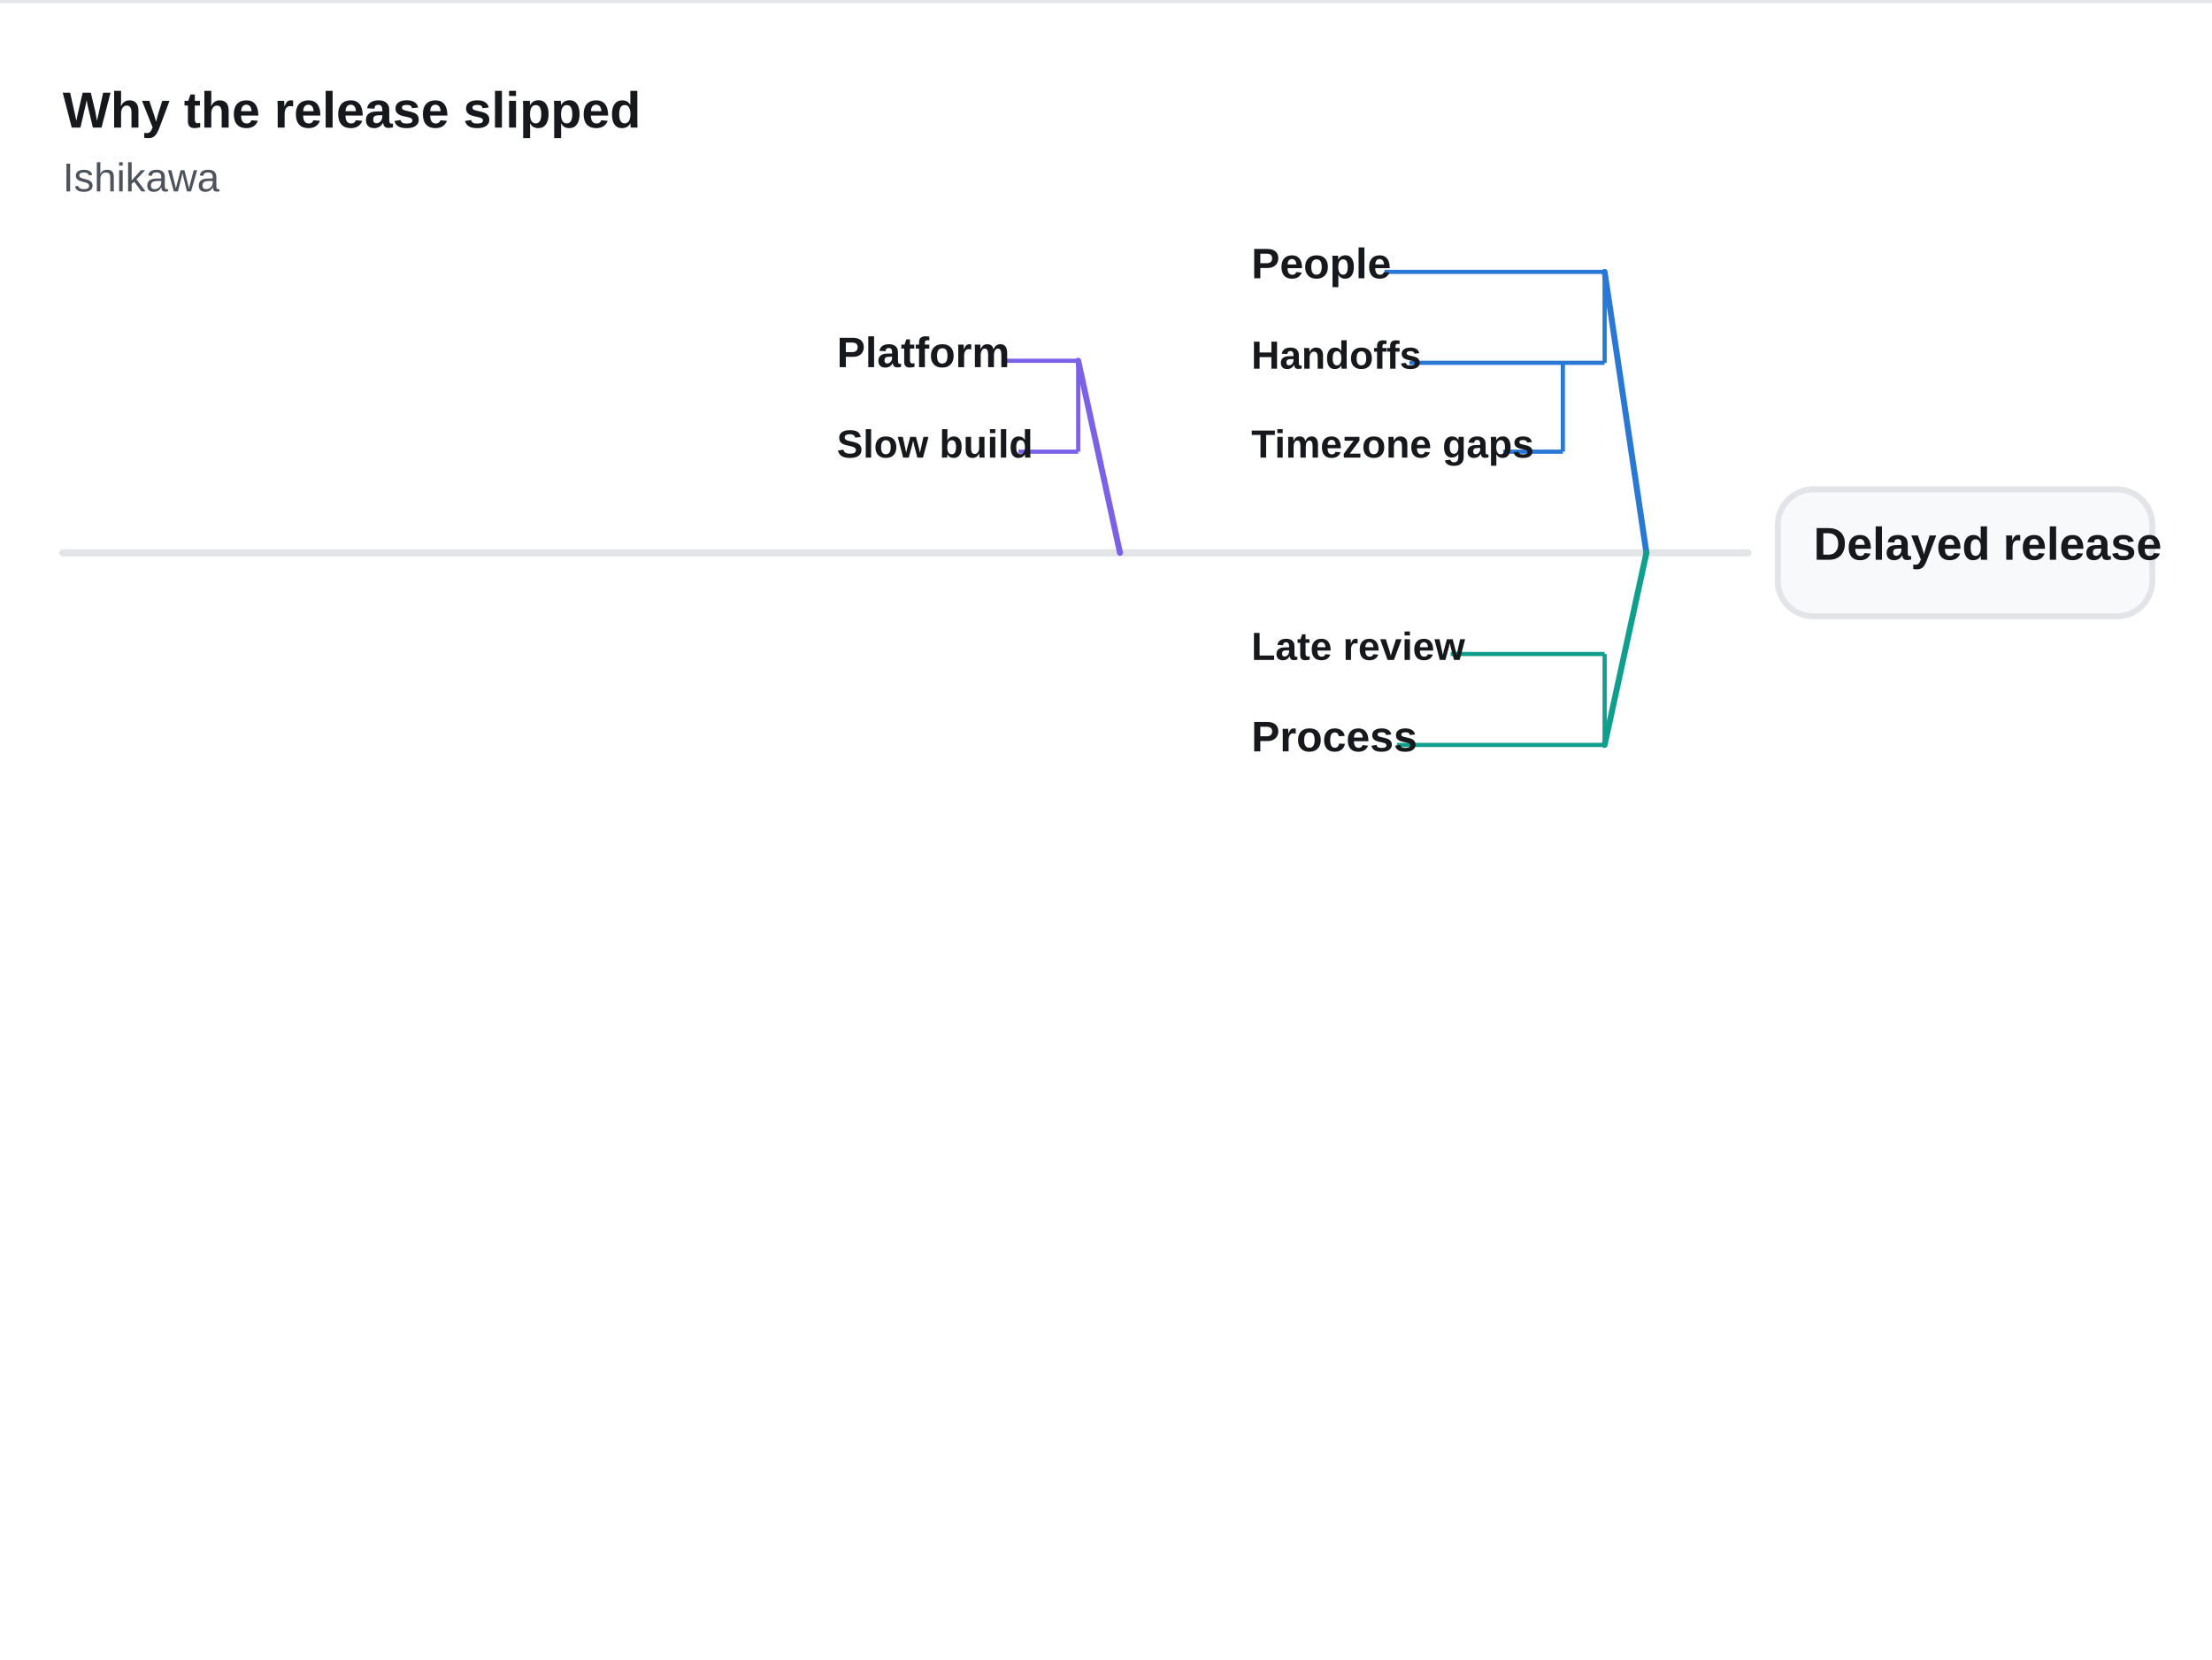
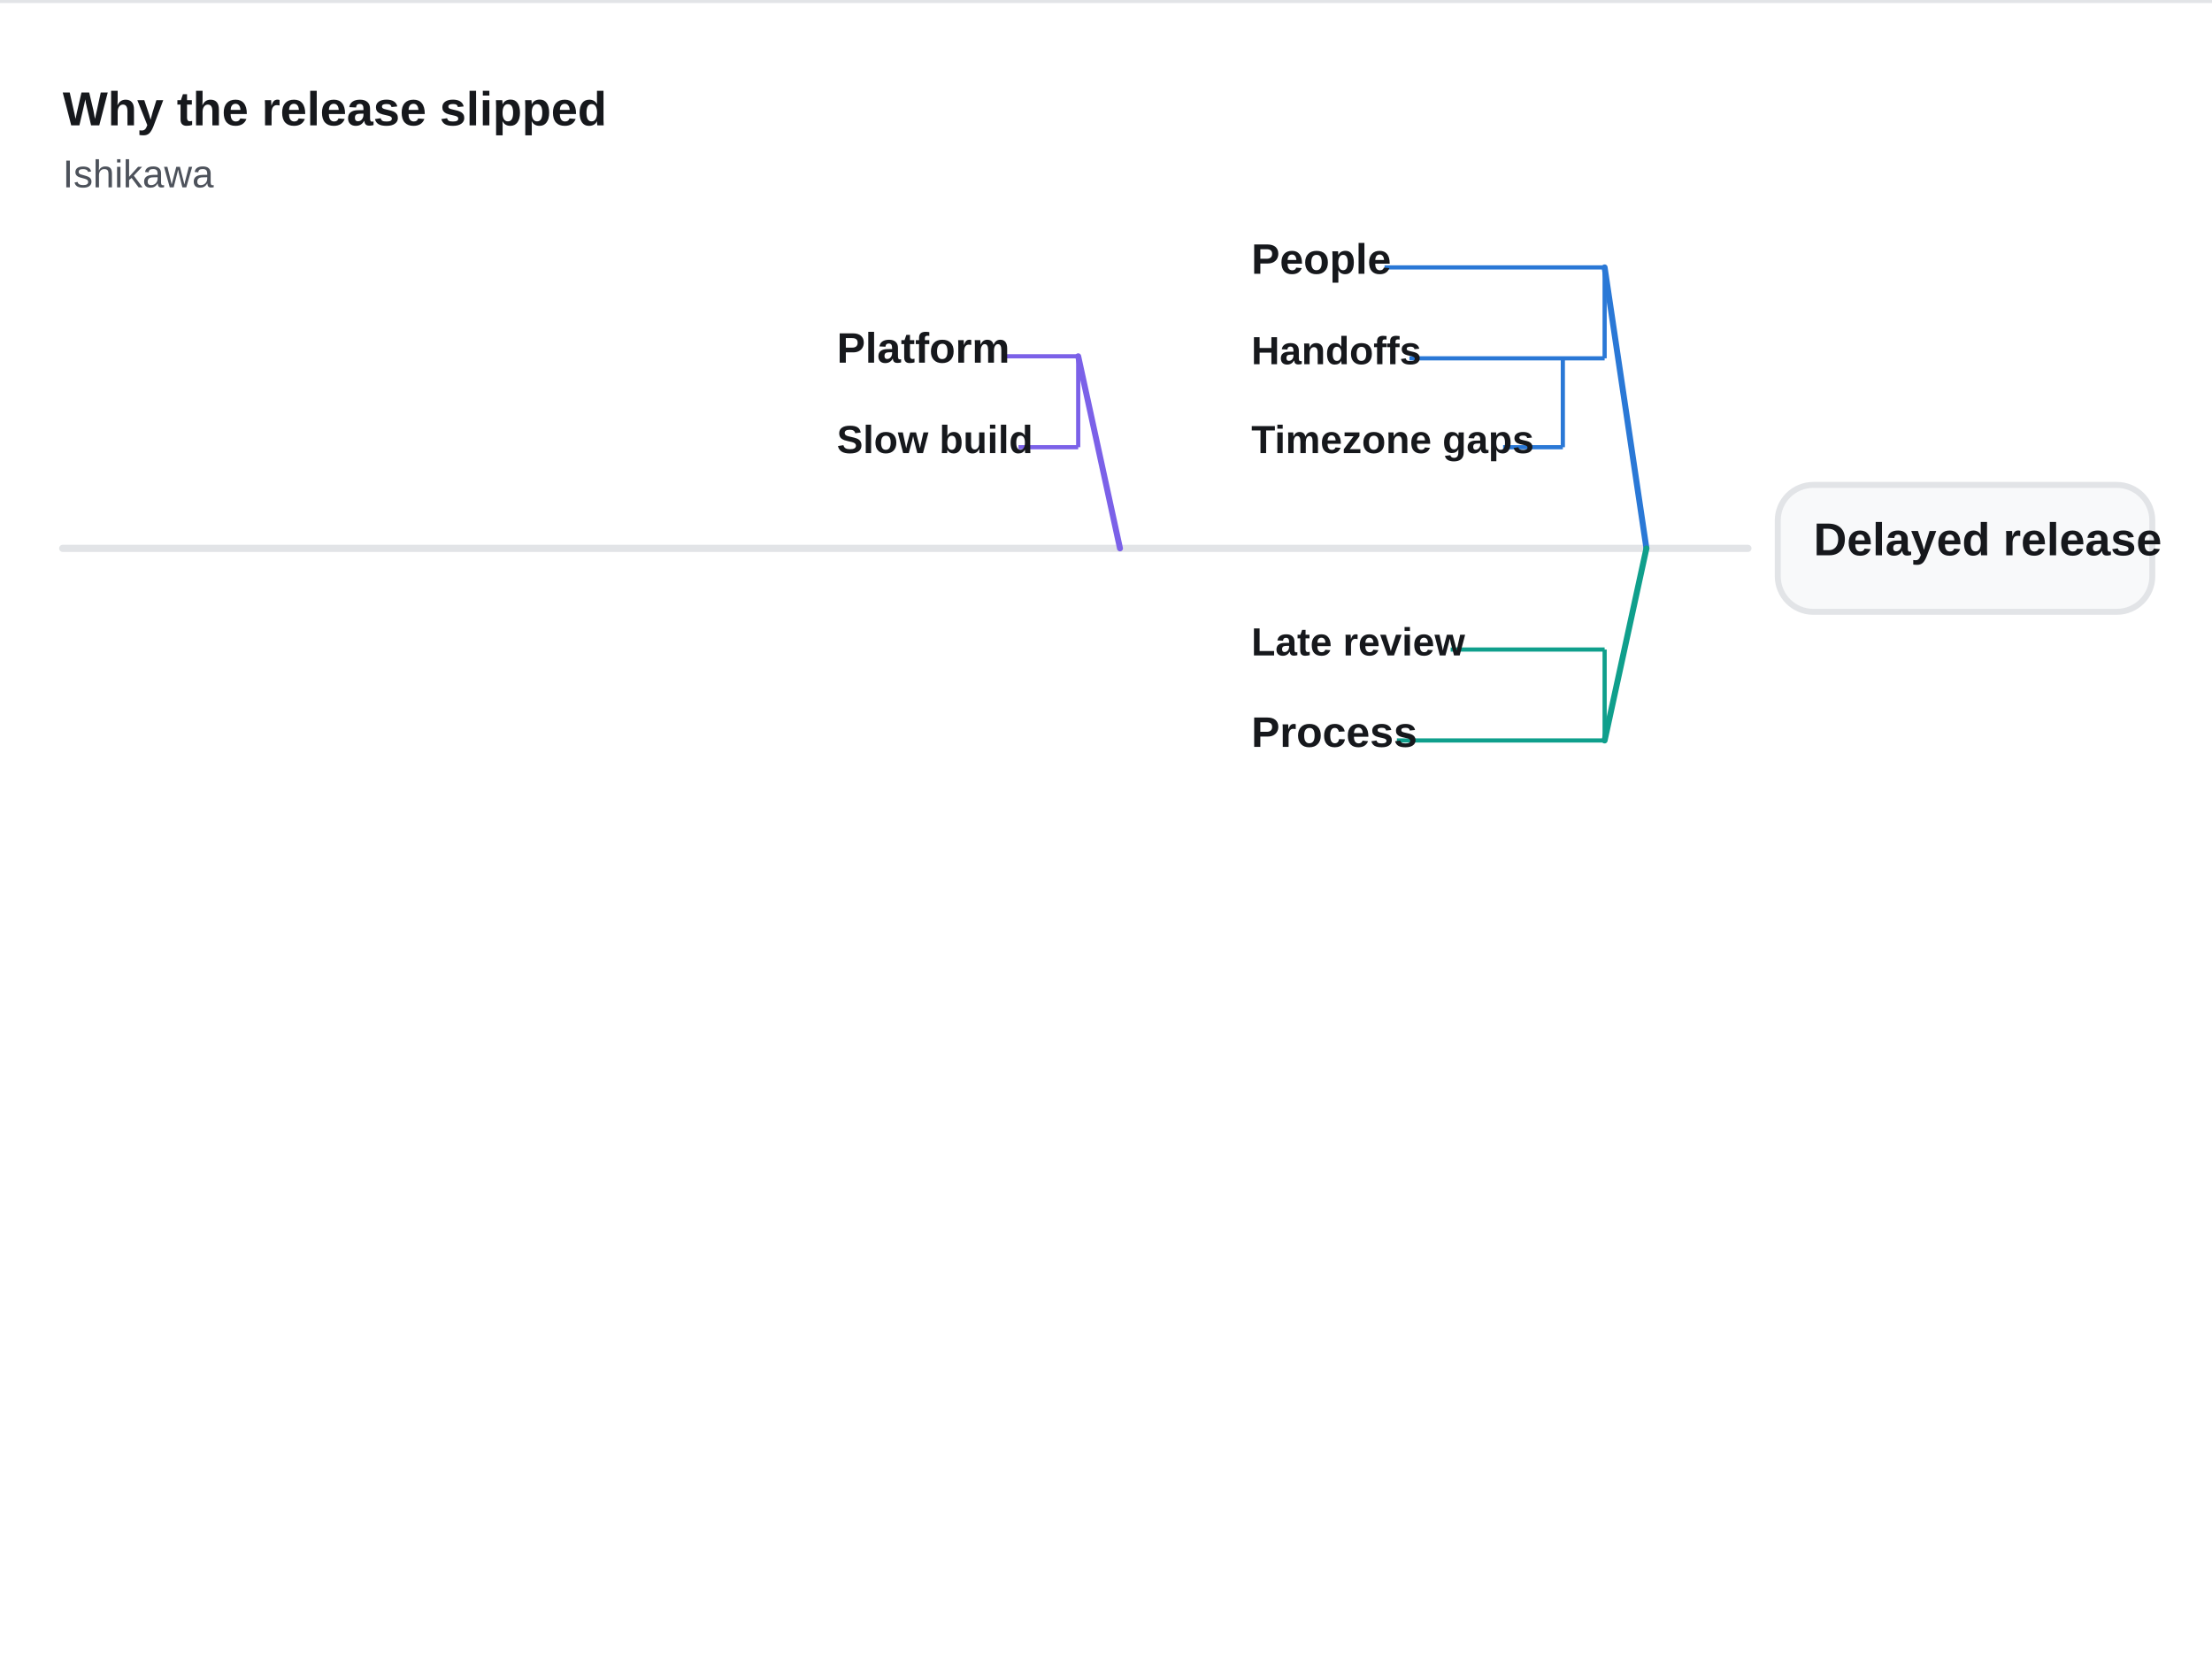
- <svg xmlns="http://www.w3.org/2000/svg" id="cfx-visual-69f1b9bc" width="741" height="556" viewBox="9 0 741 555.8" role="img" aria-labelledby="cfx-visual-69f1b9bc-title cfx-visual-69f1b9bc-desc" preserveAspectRatio="xMidYMid meet" shape-rendering="geometricPrecision" text-rendering="geometricPrecision" data-cfx-look="graphite" style="max-width:100%;height:auto;display:block" data-cfx-label-layout="measured" data-cfx-label-count="10" data-cfx-label-dropped="0">
+ <svg xmlns="http://www.w3.org/2000/svg" id="cfx-visual-5bcde452" width="741" height="556" viewBox="9 0 741 555.8" role="img" aria-labelledby="cfx-visual-5bcde452-title cfx-visual-5bcde452-desc" preserveAspectRatio="xMidYMid meet" shape-rendering="geometricPrecision" text-rendering="geometricPrecision" data-cfx-look="graphite" style="max-width:100%;height:auto;display:block" data-cfx-label-layout="measured" data-cfx-label-count="10" data-cfx-label-dropped="0">
  <defs>
-     <style>#cfx-visual-69f1b9bc .cfx-guide-stroke,#cfx-visual-69f1b9bc .cfx-premium-stroke{vector-effect:non-scaling-stroke;shape-rendering:geometricPrecision}#cfx-visual-69f1b9bc text{text-rendering:geometricPrecision;-webkit-font-smoothing:antialiased}</style>
-     <clipPath id="cfx-visual-69f1b9bc-visualCardClip">
+     <style>#cfx-visual-5bcde452 .cfx-guide-stroke,#cfx-visual-5bcde452 .cfx-premium-stroke{vector-effect:non-scaling-stroke;shape-rendering:geometricPrecision}#cfx-visual-5bcde452 text{text-rendering:geometricPrecision;-webkit-font-smoothing:antialiased}</style>
+     <clipPath id="cfx-visual-5bcde452-visualCardClip">
      <rect x="0" y="0" width="760" height="570" rx="3" />
    </clipPath>
  </defs>
  <rect data-cfx-role="visual-background" width="100%" height="100%" fill="#F2F3F4" />
  <rect data-cfx-role="visual-card" class="cfx-guide-stroke" x="0.5" y="0.5" width="759" height="569" rx="3" fill="#FFFFFF" stroke="#E2E4E7" />
-   <text data-cfx-role="visual-title" x="30" y="42.75" text-anchor="start" fill="#16181C" font-family="Calibri, Carlito, Segoe UI, Arial, system-ui, sans-serif" font-size="17" font-weight="700" data-cfx-label-original="Why the release slipped" data-cfx-label-status="placed" data-cfx-label-x="30" data-cfx-label-y="30" data-cfx-label-width="169.311" data-cfx-label-height="17">Why the release slipped</text>
-   <text data-cfx-role="visual-subtitle" x="30" y="64.125" text-anchor="start" fill="#4D525B" font-family="Calibri, Carlito, Segoe UI, Arial, system-ui, sans-serif" font-size="13.5" font-weight="400" data-cfx-label-original="Ishikawa" data-cfx-label-status="placed" data-cfx-label-x="30" data-cfx-label-y="54" data-cfx-label-width="47.118" data-cfx-label-height="13.5">Ishikawa</text>
-   <line data-cfx-role="fishbone-spine" x1="30" y1="185.186" x2="594.536" y2="185.186" stroke="#E2E4E7" stroke-width="2.4" stroke-linecap="round" />
-   <g data-cfx-role="fishbone-cause" data-cause-id="cause-0" data-depth="1" data-caption-x="428.189" data-caption-y="80.5" data-caption-width="40.612" data-caption-height="21.143">
-     <path data-cfx-role="fishbone-subcause-line" d="M 472.801 91.072 L 546.536 91.072" fill="none" stroke="#2A78D6" stroke-width="1.4" />
-     <line data-cfx-role="fishbone-parent-rail" data-cause-id="cause-0" x1="546.536" x2="546.536" y1="91.072" y2="121.529" stroke="#2A78D6" stroke-width="1.4" />
+   <text data-cfx-role="visual-title" x="30" y="42" text-anchor="start" fill="#16181C" font-family="Calibri, Carlito, Segoe UI, Arial, system-ui, sans-serif" font-size="16" font-weight="700" data-cfx-label-original="Why the release slipped" data-cfx-label-status="placed" data-cfx-label-x="30" data-cfx-label-y="30" data-cfx-label-width="159.352" data-cfx-label-height="16">Why the release slipped</text>
+   <text data-cfx-role="visual-subtitle" x="30" y="62.75" text-anchor="start" fill="#4D525B" font-family="Calibri, Carlito, Segoe UI, Arial, system-ui, sans-serif" font-size="13" font-weight="400" data-cfx-label-original="Ishikawa" data-cfx-label-status="placed" data-cfx-label-x="30" data-cfx-label-y="53" data-cfx-label-width="45.373" data-cfx-label-height="13">Ishikawa</text>
+   <line data-cfx-role="fishbone-spine" x1="30" y1="183.686" x2="594.536" y2="183.686" stroke="#E2E4E7" stroke-width="2.4" stroke-linecap="round" />
+   <g data-cfx-role="fishbone-cause" data-cause-id="cause-0" data-depth="1" data-caption-x="428.189" data-caption-y="79" data-caption-width="40.612" data-caption-height="21.143">
+     <path data-cfx-role="fishbone-subcause-line" d="M 472.801 89.572 L 546.536 89.572" fill="none" stroke="#2A78D6" stroke-width="1.4" />
+     <line data-cfx-role="fishbone-parent-rail" data-cause-id="cause-0" x1="546.536" x2="546.536" y1="89.572" y2="120.029" stroke="#2A78D6" stroke-width="1.4" />
    <g data-cfx-role="fishbone-cause-caption">
-       <text x="428.189" y="93.215" font-family="Calibri, Carlito, Segoe UI, Arial, system-ui, sans-serif" font-size="14.286" font-weight="700" fill="#16181C" data-cfx-label-original="People" data-cfx-label-status="placed" data-cfx-label-x="428.189" data-cfx-label-y="82.501" data-cfx-label-width="40.612" data-cfx-label-height="14.286">People</text>
+       <text x="428.189" y="91.715" font-family="Calibri, Carlito, Segoe UI, Arial, system-ui, sans-serif" font-size="14.286" font-weight="700" fill="#16181C" data-cfx-label-original="People" data-cfx-label-status="placed" data-cfx-label-x="428.189" data-cfx-label-y="81.001" data-cfx-label-width="40.612" data-cfx-label-height="14.286">People</text>
    </g>
  </g>
-   <g data-cfx-role="fishbone-cause" data-cause-id="cause-0.0" data-parent-id="cause-0" data-depth="2" data-caption-x="428.189" data-caption-y="111.643" data-caption-width="48.959" data-caption-height="19.772">
-     <path data-cfx-role="fishbone-subcause-line" data-parent-id="cause-0" d="M 481.148 121.529 L 546.536 121.529" fill="none" stroke="#2A78D6" stroke-width="1.4" />
-     <line data-cfx-role="fishbone-parent-rail" data-cause-id="cause-0.0" x1="532.536" x2="532.536" y1="121.529" y2="151.301" stroke="#2A78D6" stroke-width="1.4" />
+   <g data-cfx-role="fishbone-cause" data-cause-id="cause-0.0" data-parent-id="cause-0" data-depth="2" data-caption-x="428.189" data-caption-y="110.143" data-caption-width="48.959" data-caption-height="19.772">
+     <path data-cfx-role="fishbone-subcause-line" data-parent-id="cause-0" d="M 481.148 120.029 L 546.536 120.029" fill="none" stroke="#2A78D6" stroke-width="1.4" />
+     <line data-cfx-role="fishbone-parent-rail" data-cause-id="cause-0.0" x1="532.536" x2="532.536" y1="120.029" y2="149.801" stroke="#2A78D6" stroke-width="1.4" />
    <g data-cfx-role="fishbone-cause-caption">
-       <text x="428.189" y="123.5" font-family="Calibri, Carlito, Segoe UI, Arial, system-ui, sans-serif" font-size="13.143" font-weight="600" fill="#16181C" data-cfx-label-original="Handoffs" data-cfx-label-status="placed" data-cfx-label-x="428.189" data-cfx-label-y="113.643" data-cfx-label-width="48.959" data-cfx-label-height="13.143">Handoffs</text>
+       <text x="428.189" y="122" font-family="Calibri, Carlito, Segoe UI, Arial, system-ui, sans-serif" font-size="13.143" font-weight="600" fill="#16181C" data-cfx-label-original="Handoffs" data-cfx-label-status="placed" data-cfx-label-x="428.189" data-cfx-label-y="112.143" data-cfx-label-width="48.959" data-cfx-label-height="13.143">Handoffs</text>
    </g>
  </g>
-   <g data-cfx-role="fishbone-cause" data-cause-id="cause-0.0.0" data-parent-id="cause-0.0" data-depth="3" data-caption-x="428.189" data-caption-y="141.415" data-caption-width="80.347" data-caption-height="19.772">
-     <path data-cfx-role="fishbone-subcause-line" data-parent-id="cause-0.0" d="M 512.536 151.301 L 532.536 151.301" fill="none" stroke="#2A78D6" stroke-width="1.4" />
+   <g data-cfx-role="fishbone-cause" data-cause-id="cause-0.0.0" data-parent-id="cause-0.0" data-depth="3" data-caption-x="428.189" data-caption-y="139.915" data-caption-width="80.347" data-caption-height="19.772">
+     <path data-cfx-role="fishbone-subcause-line" data-parent-id="cause-0.0" d="M 512.536 149.801 L 532.536 149.801" fill="none" stroke="#2A78D6" stroke-width="1.4" />
    <g data-cfx-role="fishbone-cause-caption">
-       <text x="428.189" y="153.272" font-family="Calibri, Carlito, Segoe UI, Arial, system-ui, sans-serif" font-size="13.143" font-weight="600" fill="#16181C" data-cfx-label-original="Timezone gaps" data-cfx-label-status="placed" data-cfx-label-x="428.189" data-cfx-label-y="143.415" data-cfx-label-width="80.347" data-cfx-label-height="13.143">Timezone gaps</text>
+       <text x="428.189" y="151.772" font-family="Calibri, Carlito, Segoe UI, Arial, system-ui, sans-serif" font-size="13.143" font-weight="600" fill="#16181C" data-cfx-label-original="Timezone gaps" data-cfx-label-status="placed" data-cfx-label-x="428.189" data-cfx-label-y="141.915" data-cfx-label-width="80.347" data-cfx-label-height="13.143">Timezone gaps</text>
    </g>
  </g>
-   <line data-cfx-role="fishbone-branch" x1="560.536" y1="185.186" x2="546.536" y2="91.072" stroke="#2A78D6" stroke-width="2" stroke-linecap="round" />
-   <g data-cfx-role="fishbone-cause" data-cause-id="cause-1" data-depth="1" data-caption-x="428.189" data-caption-y="238.958" data-caption-width="44.755" data-caption-height="21.143">
-     <path data-cfx-role="fishbone-subcause-line" d="M 476.945 249.53 L 546.536 249.53" fill="none" stroke="#0F9F8C" stroke-width="1.4" />
-     <line data-cfx-role="fishbone-parent-rail" data-cause-id="cause-1" x1="546.536" x2="546.536" y1="249.53" y2="219.072" stroke="#0F9F8C" stroke-width="1.4" />
+   <line data-cfx-role="fishbone-branch" x1="560.536" y1="183.686" x2="546.536" y2="89.572" stroke="#2A78D6" stroke-width="2" stroke-linecap="round" />
+   <g data-cfx-role="fishbone-cause" data-cause-id="cause-1" data-depth="1" data-caption-x="428.189" data-caption-y="237.458" data-caption-width="44.755" data-caption-height="21.143">
+     <path data-cfx-role="fishbone-subcause-line" d="M 476.945 248.03 L 546.536 248.03" fill="none" stroke="#0F9F8C" stroke-width="1.4" />
+     <line data-cfx-role="fishbone-parent-rail" data-cause-id="cause-1" x1="546.536" x2="546.536" y1="248.03" y2="217.572" stroke="#0F9F8C" stroke-width="1.4" />
    <g data-cfx-role="fishbone-cause-caption">
-       <text x="428.189" y="251.673" font-family="Calibri, Carlito, Segoe UI, Arial, system-ui, sans-serif" font-size="14.286" font-weight="700" fill="#16181C" data-cfx-label-original="Process" data-cfx-label-status="placed" data-cfx-label-x="428.189" data-cfx-label-y="240.959" data-cfx-label-width="44.755" data-cfx-label-height="14.286">Process</text>
+       <text x="428.189" y="250.173" font-family="Calibri, Carlito, Segoe UI, Arial, system-ui, sans-serif" font-size="14.286" font-weight="700" fill="#16181C" data-cfx-label-original="Process" data-cfx-label-status="placed" data-cfx-label-x="428.189" data-cfx-label-y="239.459" data-cfx-label-width="44.755" data-cfx-label-height="14.286">Process</text>
    </g>
  </g>
-   <g data-cfx-role="fishbone-cause" data-cause-id="cause-1.0" data-parent-id="cause-1" data-depth="2" data-caption-x="428.189" data-caption-y="209.186" data-caption-width="62.776" data-caption-height="19.772">
-     <path data-cfx-role="fishbone-subcause-line" data-parent-id="cause-1" d="M 494.965 219.072 L 546.536 219.072" fill="none" stroke="#0F9F8C" stroke-width="1.4" />
+   <g data-cfx-role="fishbone-cause" data-cause-id="cause-1.0" data-parent-id="cause-1" data-depth="2" data-caption-x="428.189" data-caption-y="207.686" data-caption-width="62.776" data-caption-height="19.772">
+     <path data-cfx-role="fishbone-subcause-line" data-parent-id="cause-1" d="M 494.965 217.572 L 546.536 217.572" fill="none" stroke="#0F9F8C" stroke-width="1.4" />
    <g data-cfx-role="fishbone-cause-caption">
-       <text x="428.189" y="221.044" font-family="Calibri, Carlito, Segoe UI, Arial, system-ui, sans-serif" font-size="13.143" font-weight="600" fill="#16181C" data-cfx-label-original="Late review" data-cfx-label-status="placed" data-cfx-label-x="428.189" data-cfx-label-y="211.187" data-cfx-label-width="62.776" data-cfx-label-height="13.143">Late review</text>
+       <text x="428.189" y="219.544" font-family="Calibri, Carlito, Segoe UI, Arial, system-ui, sans-serif" font-size="13.143" font-weight="600" fill="#16181C" data-cfx-label-original="Late review" data-cfx-label-status="placed" data-cfx-label-x="428.189" data-cfx-label-y="209.687" data-cfx-label-width="62.776" data-cfx-label-height="13.143">Late review</text>
    </g>
  </g>
-   <line data-cfx-role="fishbone-branch" x1="560.536" y1="185.186" x2="546.536" y2="249.53" stroke="#0F9F8C" stroke-width="2" stroke-linecap="round" />
-   <g data-cfx-role="fishbone-cause" data-cause-id="cause-2" data-depth="1" data-caption-x="289.331" data-caption-y="110.272" data-caption-width="51.236" data-caption-height="21.143">
-     <path data-cfx-role="fishbone-subcause-line" d="M 344.566 120.843 L 370.189 120.843" fill="none" stroke="#7B61E8" stroke-width="1.4" />
-     <line data-cfx-role="fishbone-parent-rail" data-cause-id="cause-2" x1="370.189" x2="370.189" y1="120.843" y2="151.301" stroke="#7B61E8" stroke-width="1.4" />
+   <line data-cfx-role="fishbone-branch" x1="560.536" y1="183.686" x2="546.536" y2="248.03" stroke="#0F9F8C" stroke-width="2" stroke-linecap="round" />
+   <g data-cfx-role="fishbone-cause" data-cause-id="cause-2" data-depth="1" data-caption-x="289.331" data-caption-y="108.772" data-caption-width="51.236" data-caption-height="21.143">
+     <path data-cfx-role="fishbone-subcause-line" d="M 344.566 119.343 L 370.189 119.343" fill="none" stroke="#7B61E8" stroke-width="1.4" />
+     <line data-cfx-role="fishbone-parent-rail" data-cause-id="cause-2" x1="370.189" x2="370.189" y1="119.343" y2="149.801" stroke="#7B61E8" stroke-width="1.4" />
    <g data-cfx-role="fishbone-cause-caption">
-       <text x="289.331" y="122.986" font-family="Calibri, Carlito, Segoe UI, Arial, system-ui, sans-serif" font-size="14.286" font-weight="700" fill="#16181C" data-cfx-label-original="Platform" data-cfx-label-status="placed" data-cfx-label-x="289.331" data-cfx-label-y="112.272" data-cfx-label-width="51.236" data-cfx-label-height="14.286">Platform</text>
+       <text x="289.331" y="121.486" font-family="Calibri, Carlito, Segoe UI, Arial, system-ui, sans-serif" font-size="14.286" font-weight="700" fill="#16181C" data-cfx-label-original="Platform" data-cfx-label-status="placed" data-cfx-label-x="289.331" data-cfx-label-y="110.772" data-cfx-label-width="51.236" data-cfx-label-height="14.286">Platform</text>
    </g>
  </g>
-   <g data-cfx-role="fishbone-cause" data-cause-id="cause-2.0" data-parent-id="cause-2" data-depth="2" data-caption-x="289.331" data-caption-y="141.415" data-caption-width="56.859" data-caption-height="19.772">
-     <path data-cfx-role="fishbone-subcause-line" data-parent-id="cause-2" d="M 350.189 151.301 L 370.189 151.301" fill="none" stroke="#7B61E8" stroke-width="1.4" />
+   <g data-cfx-role="fishbone-cause" data-cause-id="cause-2.0" data-parent-id="cause-2" data-depth="2" data-caption-x="289.331" data-caption-y="139.915" data-caption-width="56.859" data-caption-height="19.772">
+     <path data-cfx-role="fishbone-subcause-line" data-parent-id="cause-2" d="M 350.189 149.801 L 370.189 149.801" fill="none" stroke="#7B61E8" stroke-width="1.4" />
    <g data-cfx-role="fishbone-cause-caption">
-       <text x="289.331" y="153.272" font-family="Calibri, Carlito, Segoe UI, Arial, system-ui, sans-serif" font-size="13.143" font-weight="600" fill="#16181C" data-cfx-label-original="Slow build" data-cfx-label-status="placed" data-cfx-label-x="289.331" data-cfx-label-y="143.415" data-cfx-label-width="56.859" data-cfx-label-height="13.143">Slow build</text>
+       <text x="289.331" y="151.772" font-family="Calibri, Carlito, Segoe UI, Arial, system-ui, sans-serif" font-size="13.143" font-weight="600" fill="#16181C" data-cfx-label-original="Slow build" data-cfx-label-status="placed" data-cfx-label-x="289.331" data-cfx-label-y="141.915" data-cfx-label-width="56.859" data-cfx-label-height="13.143">Slow build</text>
    </g>
  </g>
-   <line data-cfx-role="fishbone-branch" x1="384.189" y1="185.186" x2="370.189" y2="120.843" stroke="#7B61E8" stroke-width="2" stroke-linecap="round" />
-   <rect data-cfx-role="fishbone-effect" x="604.536" y="163.929" width="125.464" height="42.515" rx="11.904" fill="#F8F9FA" stroke="#E2E4E7" stroke-width="2" />
+   <line data-cfx-role="fishbone-branch" x1="384.189" y1="183.686" x2="370.189" y2="119.343" stroke="#7B61E8" stroke-width="2" stroke-linecap="round" />
+   <rect data-cfx-role="fishbone-effect" x="604.536" y="162.429" width="125.464" height="42.515" rx="11.904" fill="#F8F9FA" stroke="#E2E4E7" stroke-width="2" />
  <g data-cfx-role="fishbone-effect-caption">
-     <text x="616.536" y="187.501" font-family="Calibri, Carlito, Segoe UI, Arial, system-ui, sans-serif" font-size="15.429" font-weight="700" fill="#16181C" data-cfx-label-original="Delayed release" data-cfx-label-status="placed" data-cfx-label-x="616.536" data-cfx-label-y="175.929" data-cfx-label-width="101.464" data-cfx-label-height="15.429">Delayed release</text>
+     <text x="616.536" y="186.001" font-family="Calibri, Carlito, Segoe UI, Arial, system-ui, sans-serif" font-size="15.429" font-weight="700" fill="#16181C" data-cfx-label-original="Delayed release" data-cfx-label-status="placed" data-cfx-label-x="616.536" data-cfx-label-y="174.429" data-cfx-label-width="101.464" data-cfx-label-height="15.429">Delayed release</text>
  </g>
</svg>
